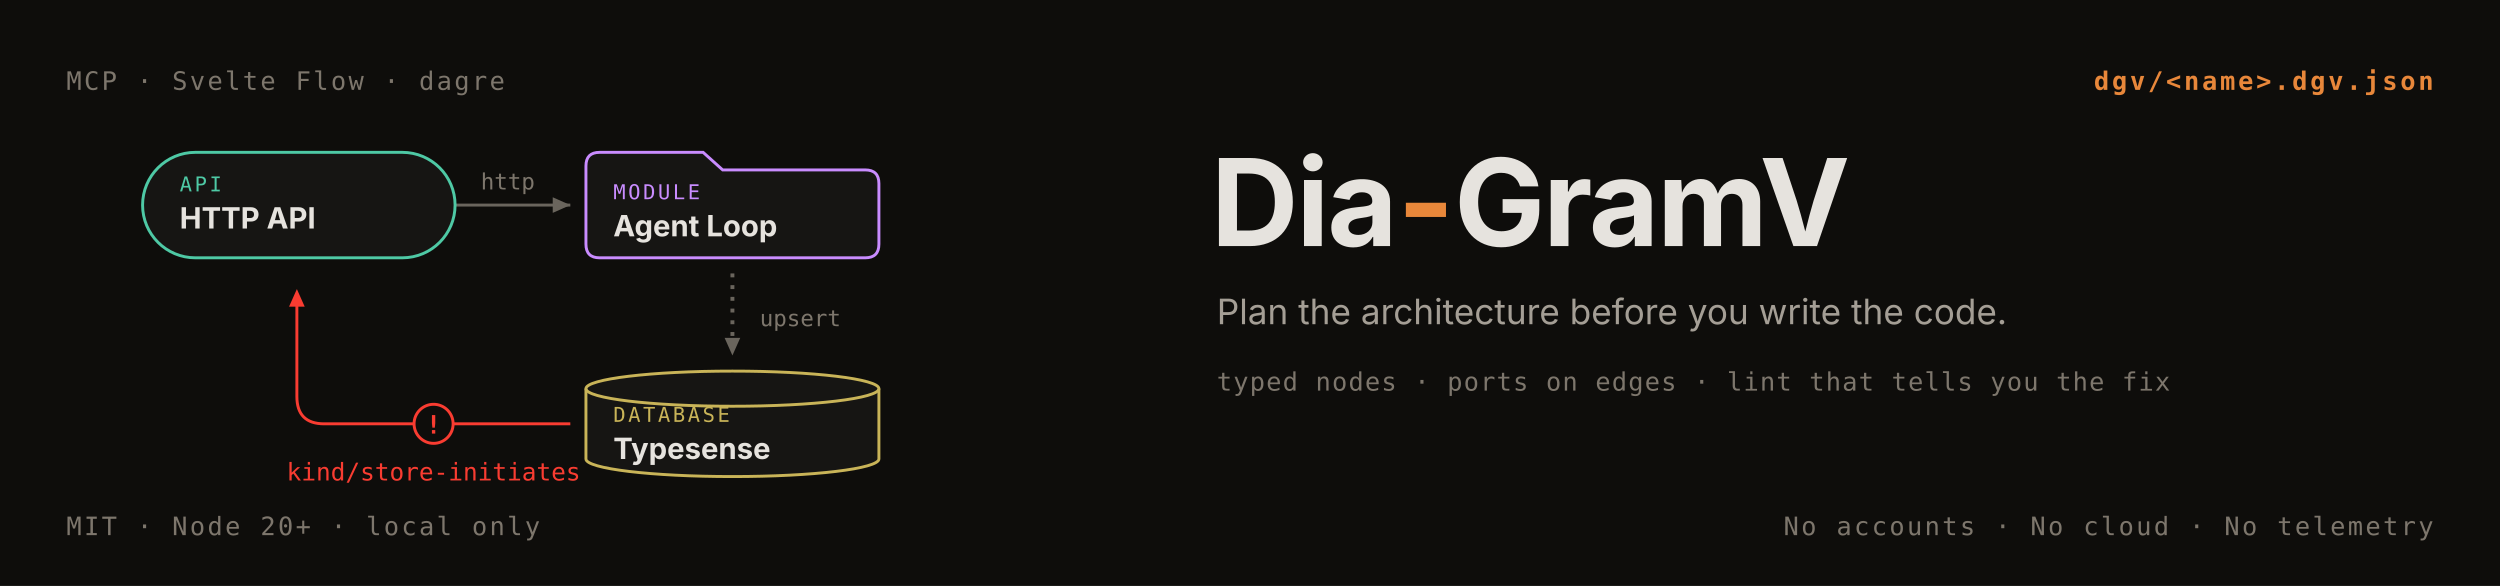
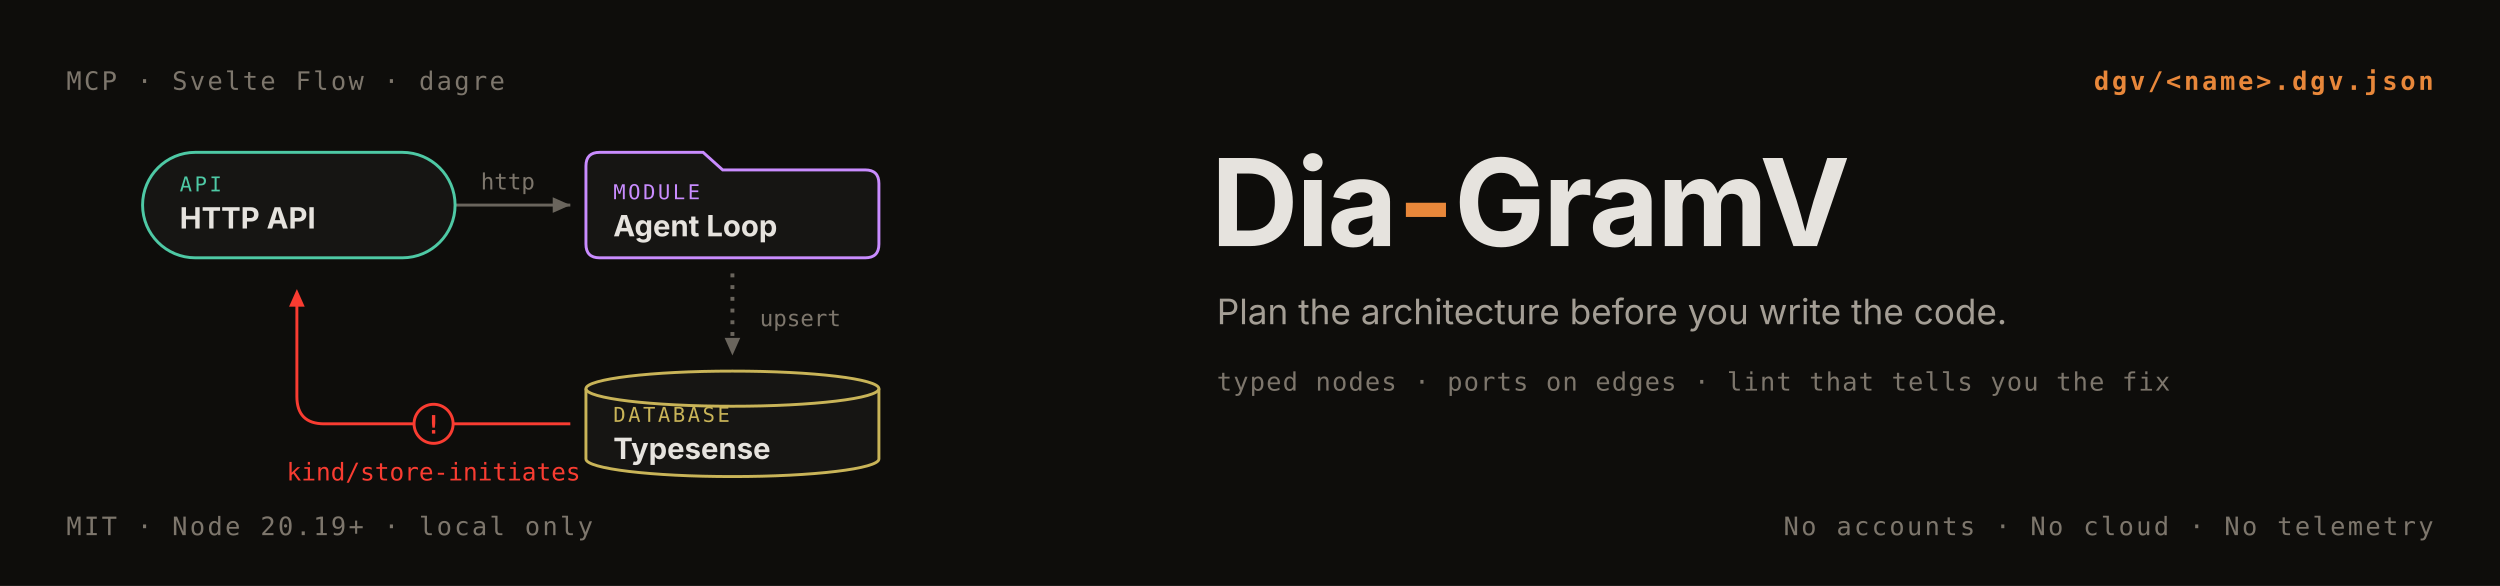
<svg xmlns="http://www.w3.org/2000/svg" viewBox="0 0 1280 300" font-family="ui-sans-serif,-apple-system,Inter,'Segoe UI',sans-serif">
  <rect width="1280" height="300" fill="#0e0d0b" />
  <text x="34" y="46" font-family="ui-monospace,'SF Mono',SFMono-Regular,'DejaVu Sans Mono',Menlo,Consolas,monospace" font-size="13" letter-spacing="1.2" fill="#7d766c">MCP · Svelte Flow · dagre</text>
  <text x="1246" y="46" text-anchor="end" font-family="ui-monospace,'SF Mono',SFMono-Regular,'DejaVu Sans Mono',Menlo,Consolas,monospace" font-size="13" font-weight="600" letter-spacing="1.4" fill="#e8873a">dgv/&lt;name&gt;.dgv.json</text>
-   <text x="34" y="274" font-family="ui-monospace,'SF Mono',SFMono-Regular,'DejaVu Sans Mono',Menlo,Consolas,monospace" font-size="13" letter-spacing="1.2" fill="#7d766c">MIT · Node 20+ · local only</text>
+   <text x="34" y="274" font-family="ui-monospace,'SF Mono',SFMono-Regular,'DejaVu Sans Mono',Menlo,Consolas,monospace" font-size="13" letter-spacing="1.2" fill="#7d766c">MIT · Node 20.19+ · local only</text>
  <text x="1246" y="274" text-anchor="end" font-family="ui-monospace,'SF Mono',SFMono-Regular,'DejaVu Sans Mono',Menlo,Consolas,monospace" font-size="13" letter-spacing="1.2" fill="#7d766c">No accounts · No cloud · No telemetry</text>
  <path d="M228,105 L292,105" stroke="#6a655d" stroke-width="1.5" fill="none" />
  <polygon points="0,0 -9,-4 -9,4" fill="#6a655d" transform="translate(292 105)" />
  <text x="260" y="97" text-anchor="middle" font-family="ui-monospace,'SF Mono',SFMono-Regular,'DejaVu Sans Mono',Menlo,Consolas,monospace" font-size="11.5" fill="#7d766c">http</text>
  <path d="M375,140 L375,182" stroke="#6a655d" stroke-width="2" stroke-dasharray="2 4" fill="none" />
  <polygon points="0,0 -9,-4 -9,4" fill="#6a655d" transform="translate(375 182) rotate(90)" />
  <text x="389" y="167" font-family="ui-monospace,'SF Mono',SFMono-Regular,'DejaVu Sans Mono',Menlo,Consolas,monospace" font-size="11.5" fill="#7d766c">upsert</text>
  <path d="M292,217 L166,217 Q152,217 152,203 L152,154" stroke="#f93c31" stroke-width="1.5" fill="none" stroke-linejoin="round" />
  <polygon points="0,0 -9,-4 -9,4" fill="#f93c31" transform="translate(152 148) rotate(-90)" />
  <circle cx="222" cy="217" r="10" fill="#0e0d0b" stroke="#f93c31" stroke-width="1.5" />
  <text x="222" y="222" text-anchor="middle" font-family="ui-monospace,'SF Mono',SFMono-Regular,'DejaVu Sans Mono',Menlo,Consolas,monospace" font-size="13" font-weight="700" fill="#f93c31">!</text>
  <text x="222" y="246" text-anchor="middle" font-family="ui-monospace,'SF Mono',SFMono-Regular,'DejaVu Sans Mono',Menlo,Consolas,monospace" font-size="12.5" fill="#f93c31">kind/store-initiates</text>
  <g transform="translate(78 78)">
    <path d="M22,0 H128 A22,22 0 0 1 128,54 H22 A22,22 0 0 1 22,0 Z" fill="#161513" stroke="#4ec9a5" stroke-width="1.5" />
    <text x="14" y="20" font-family="ui-monospace,'SF Mono',SFMono-Regular,'DejaVu Sans Mono',Menlo,Consolas,monospace" font-size="10.5" letter-spacing="1.3" fill="#4ec9a5">API</text>
    <text x="14" y="39" font-family="ui-sans-serif,-apple-system,Inter,'Segoe UI',sans-serif" font-size="15" font-weight="650" fill="#e6e3de">HTTP API</text>
  </g>
  <g transform="translate(300 78)">
    <path d="M0,7 Q0,0 7,0 H60 l10,9 H143 Q150,9 150,16 V47 Q150,54 143,54 H7 Q0,54 0,47 Z" fill="#161513" stroke="#c98cff" stroke-width="1.5" />
    <text x="14" y="24" font-family="ui-monospace,'SF Mono',SFMono-Regular,'DejaVu Sans Mono',Menlo,Consolas,monospace" font-size="10.5" letter-spacing="1.3" fill="#c98cff">MODULE</text>
    <text x="14" y="43" font-family="ui-sans-serif,-apple-system,Inter,'Segoe UI',sans-serif" font-size="15" font-weight="650" fill="#e6e3de">Agent Loop</text>
  </g>
  <g transform="translate(300 190)">
    <path d="M0,9 A75,9 0 0 1 150,9 V45 A75,9 0 0 1 0,45 Z" fill="#161513" stroke="#c9b458" stroke-width="1.5" />
    <path d="M0,9 A75,9 0 0 0 150,9" fill="none" stroke="#c9b458" stroke-width="1.5" />
    <text x="14" y="26" font-family="ui-monospace,'SF Mono',SFMono-Regular,'DejaVu Sans Mono',Menlo,Consolas,monospace" font-size="10.5" letter-spacing="1.3" fill="#c9b458">DATABASE</text>
    <text x="14" y="45" font-family="ui-sans-serif,-apple-system,Inter,'Segoe UI',sans-serif" font-size="15" font-weight="650" fill="#e6e3de">Typesense</text>
  </g>
  <text x="620" y="126" font-family="ui-sans-serif,-apple-system,Inter,'Segoe UI',sans-serif" font-size="62" font-weight="700" fill="#e6e3de" letter-spacing="-1">Dia<tspan fill="#e8873a">-</tspan>GramV</text>
  <text x="623" y="166" font-family="ui-sans-serif,-apple-system,Inter,'Segoe UI',sans-serif" font-size="18" fill="#a49e95">Plan the architecture before you write the code.</text>
  <text x="623" y="200" font-family="ui-monospace,'SF Mono',SFMono-Regular,'DejaVu Sans Mono',Menlo,Consolas,monospace" font-size="13" letter-spacing="0.6" fill="#7d766c">typed nodes · ports on edges · lint that tells you the fix</text>
</svg>
